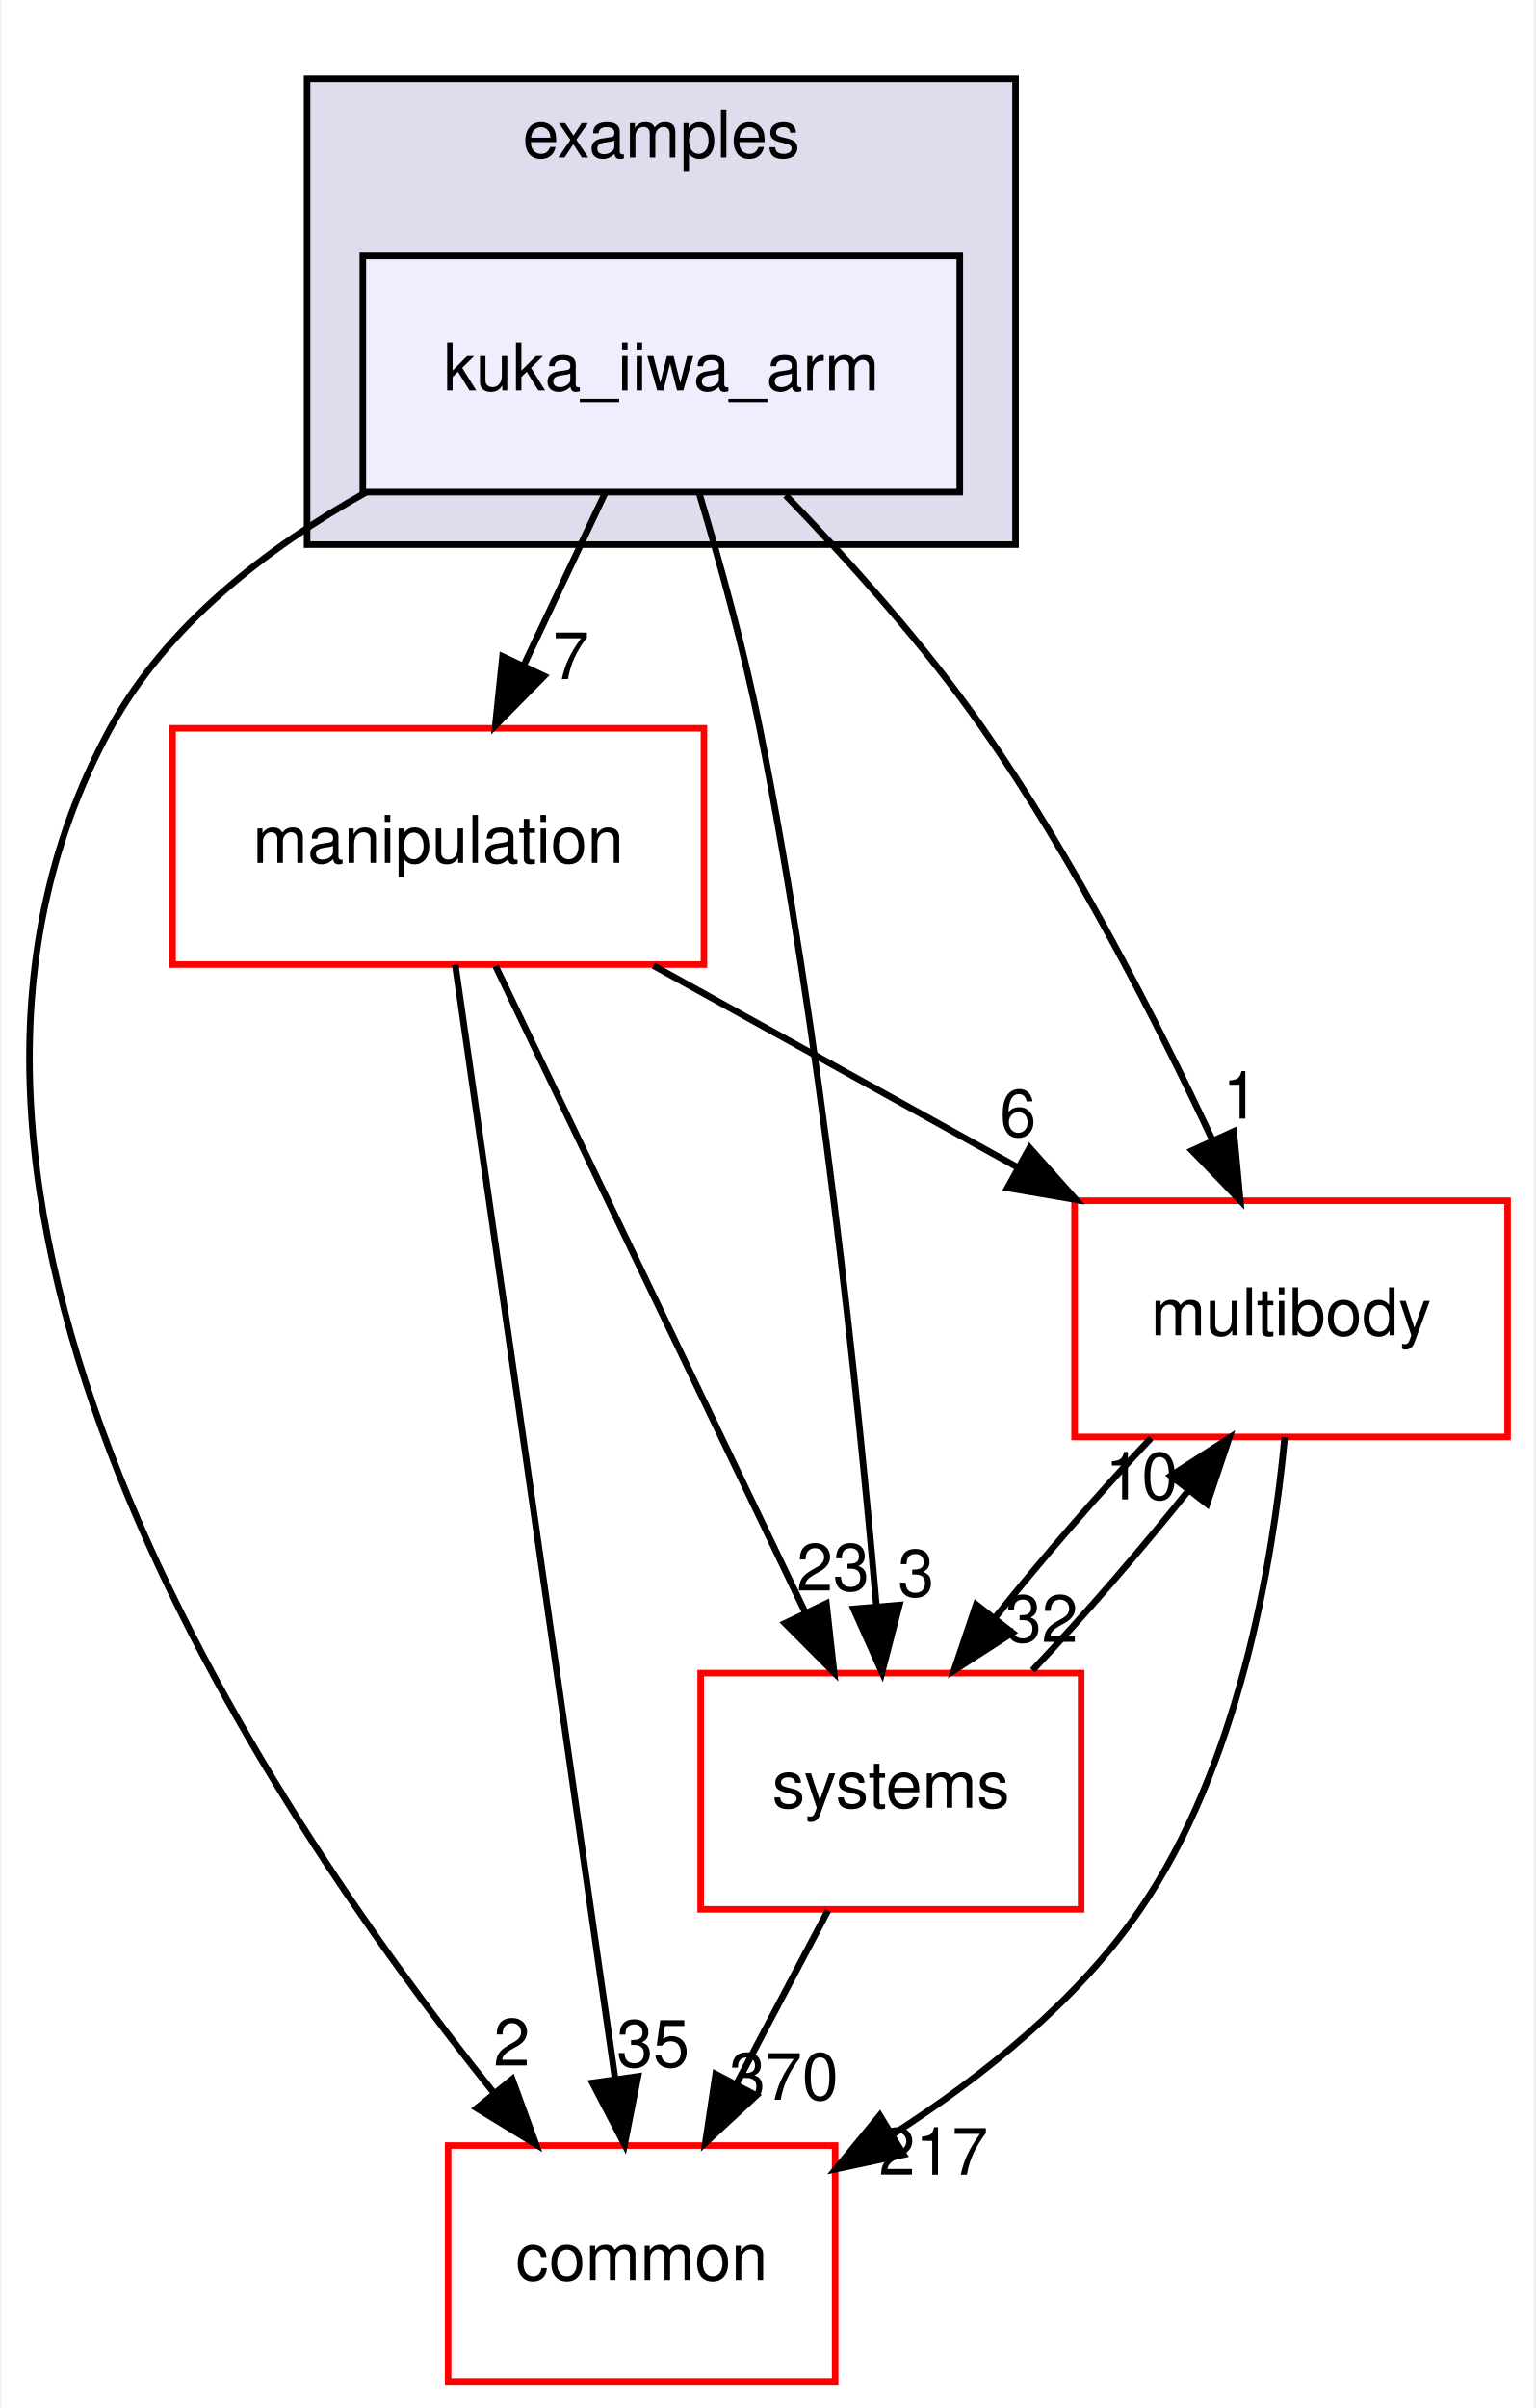
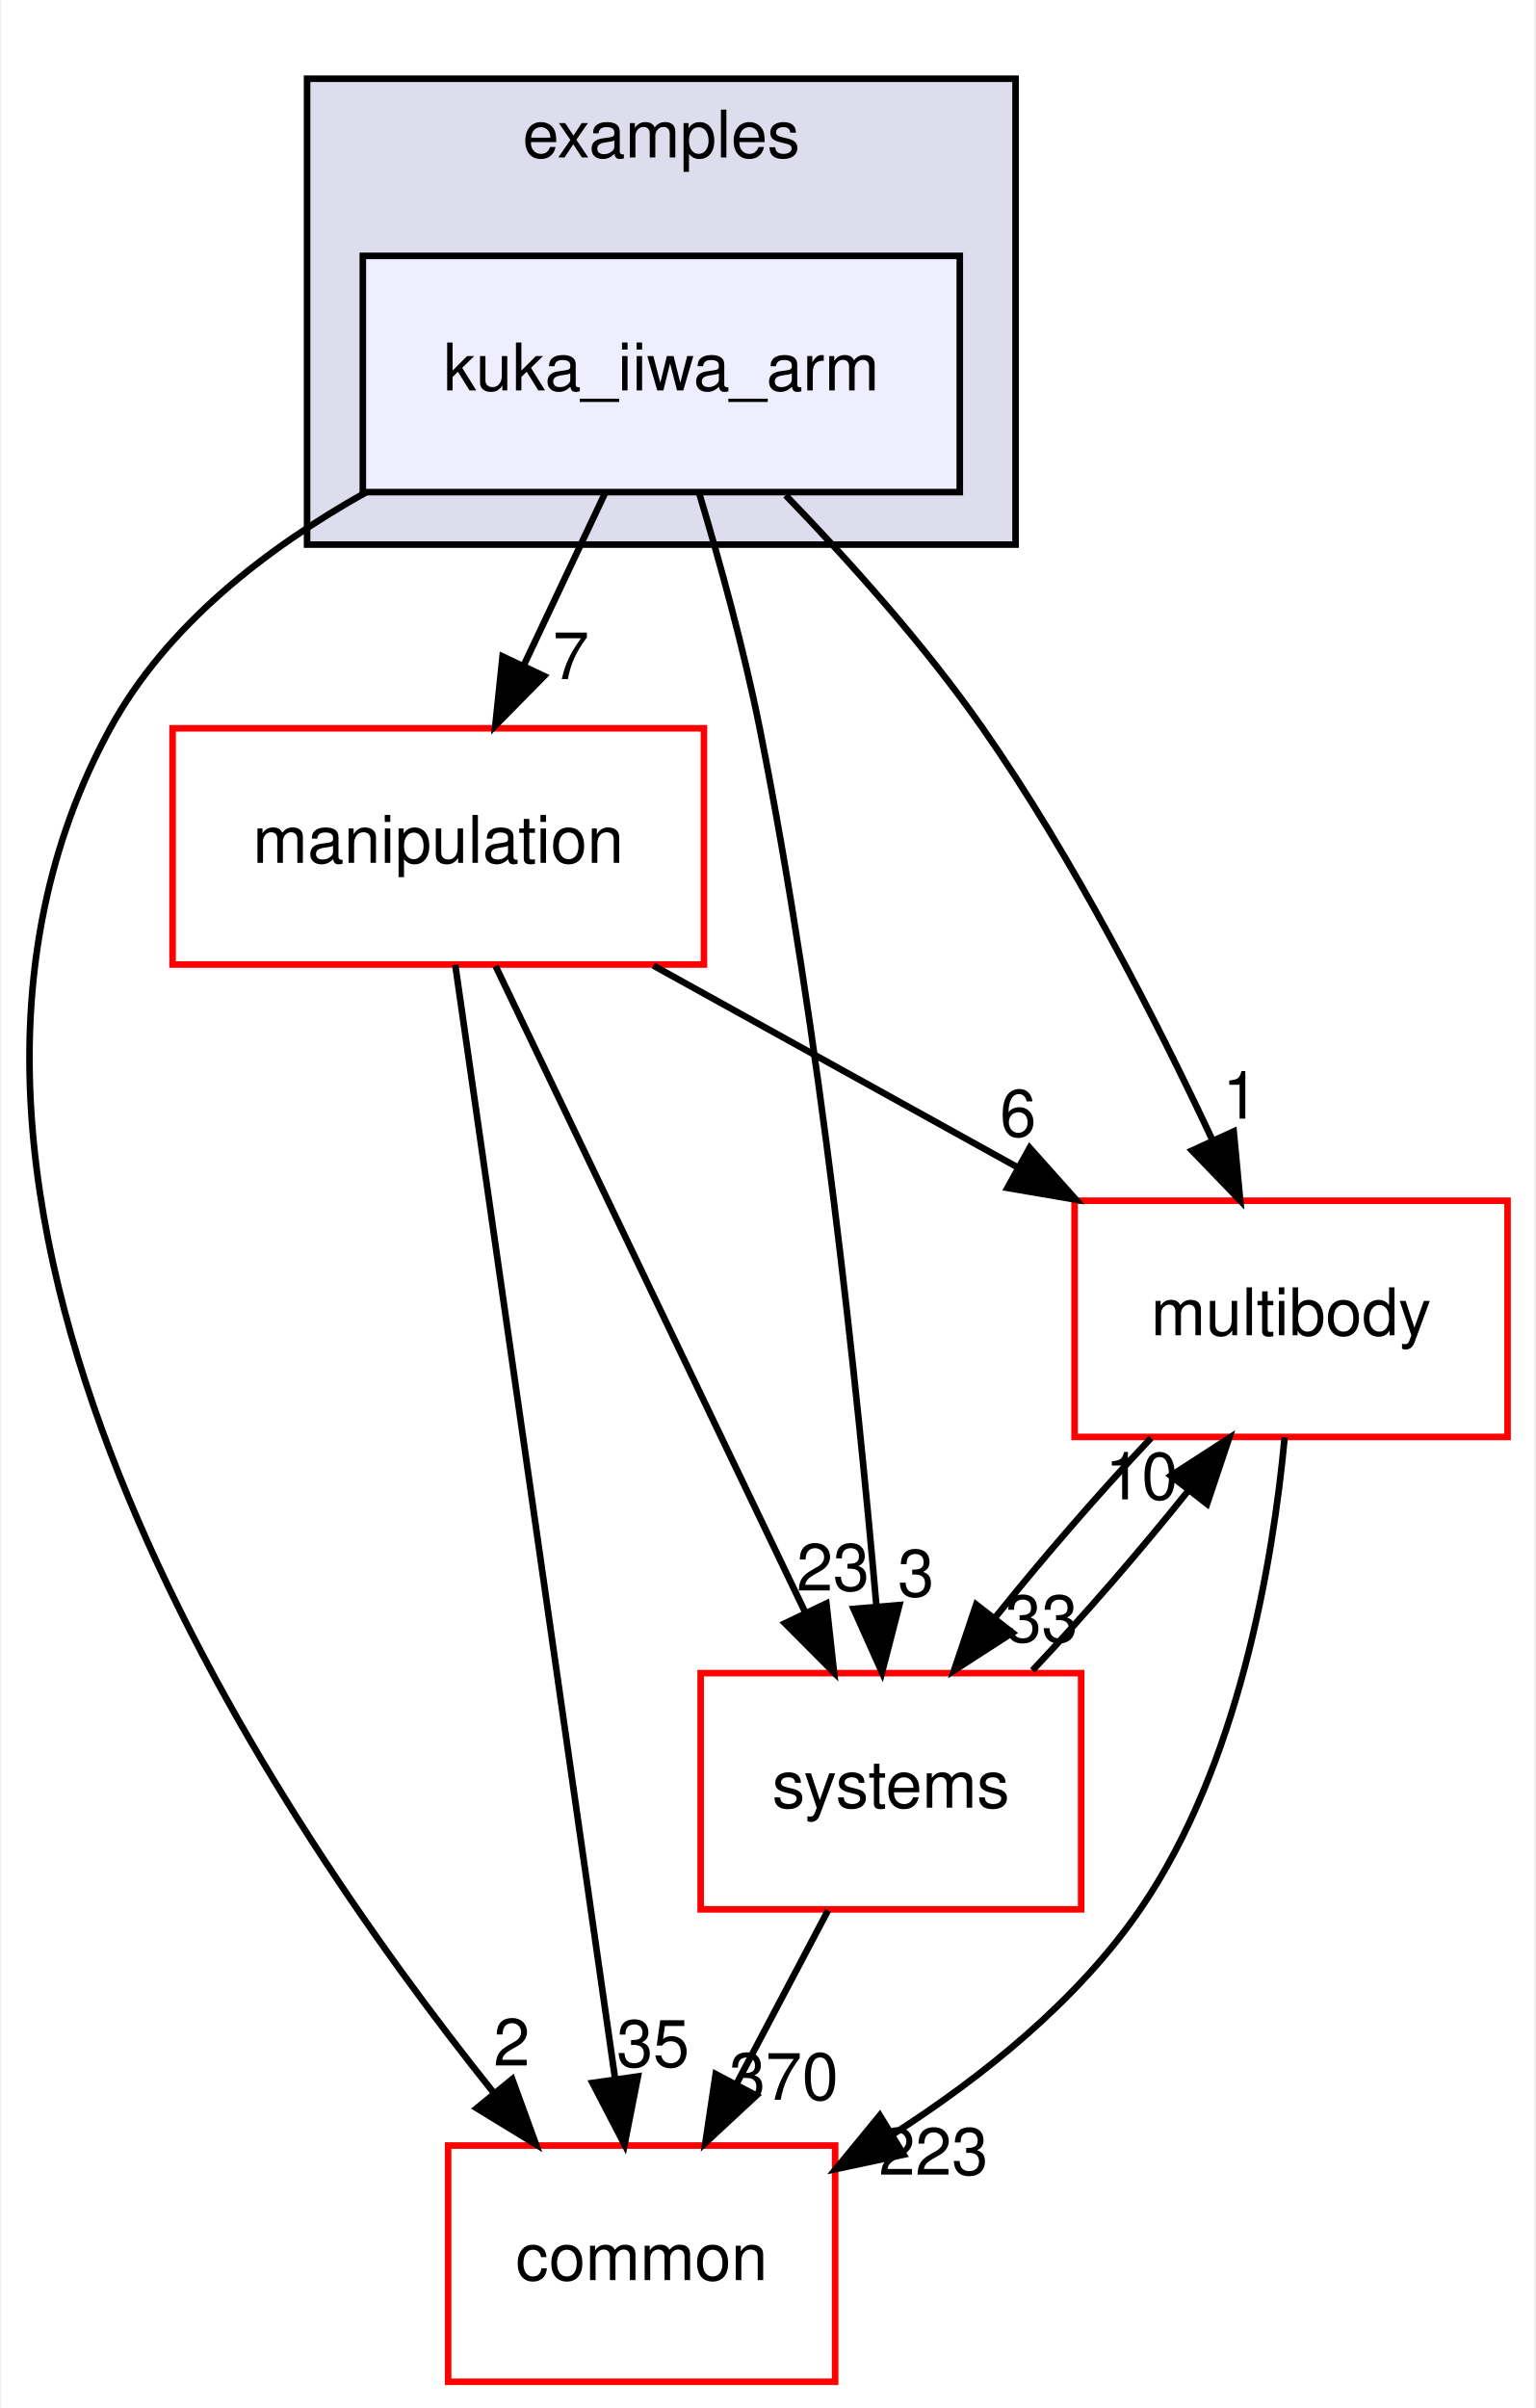
<svg xmlns="http://www.w3.org/2000/svg" xmlns:xlink="http://www.w3.org/1999/xlink" width="234pt" height="367pt" viewBox="0.00 0.00 233.62 367.00">
  <g id="graph0" class="graph" transform="scale(1 1) rotate(0) translate(4 363)">
    <polygon fill="#ffffff" stroke="transparent" points="-4,4 -4,-363 229.619,-363 229.619,4 -4,4" />
    <g id="clust1" class="cluster">
      <g id="a_clust1">
        <a xlink:href="dir_bf85a0c13984f214f436b2edc519c6dd.html" target="_top" xlink:title="examples">
          <polygon fill="#ddddee" stroke="#000000" points="42.619,-280 42.619,-351 150.619,-351 150.619,-280 42.619,-280" />
          <text text-anchor="middle" x="96.619" y="-339" font-family="Helvetica,sans-Serif" font-size="10.00" fill="#000000">examples</text>
        </a>
      </g>
    </g>
    <g id="node1" class="node">
      <g id="a_node1">
        <a xlink:href="dir_d42ade6542543a8b520c5d5191846d08.html" target="_top" xlink:title="kuka_iiwa_arm">
          <polygon fill="#eeeeff" stroke="#000000" points="142.119,-324 51.119,-324 51.119,-288 142.119,-288 142.119,-324" />
          <text text-anchor="middle" x="96.619" y="-303.5" font-family="Helvetica,sans-Serif" font-size="10.00" fill="#000000">kuka_iiwa_arm</text>
        </a>
      </g>
    </g>
    <g id="node2" class="node">
      <g id="a_node2">
        <a xlink:href="dir_39b8b3c6654246a9c12332c930bc7d3f.html" target="_top" xlink:title="multibody">
          <polygon fill="#ffffff" stroke="#ff0000" points="225.619,-180 159.619,-180 159.619,-144 225.619,-144 225.619,-180" />
          <text text-anchor="middle" x="192.619" y="-159.5" font-family="Helvetica,sans-Serif" font-size="10.00" fill="#000000">multibody</text>
        </a>
      </g>
    </g>
    <g id="edge1" class="edge">
      <path fill="none" stroke="#000000" d="M115.578,-287.515C125.24,-277.525 136.783,-264.667 145.619,-252 159.468,-232.147 171.982,-207.697 180.61,-189.293" />
      <polygon fill="#000000" stroke="#000000" points="183.877,-190.567 184.87,-180.019 177.516,-187.645 183.877,-190.567" />
      <g id="a_edge1-headlabel">
        <a xlink:href="dir_000020_000048.html" target="_top" xlink:title="1">
          <text text-anchor="middle" x="184.956" y="-192.518" font-family="Helvetica,sans-Serif" font-size="10.00" fill="#000000">1</text>
        </a>
      </g>
    </g>
    <g id="node3" class="node">
      <g id="a_node3">
        <a xlink:href="dir_758aa030403a70af025108ac41d12d0d.html" target="_top" xlink:title="manipulation">
          <polygon fill="#ffffff" stroke="#ff0000" points="103.119,-252 22.119,-252 22.119,-216 103.119,-216 103.119,-252" />
          <text text-anchor="middle" x="62.619" y="-231.5" font-family="Helvetica,sans-Serif" font-size="10.00" fill="#000000">manipulation</text>
        </a>
      </g>
    </g>
    <g id="edge2" class="edge">
      <path fill="none" stroke="#000000" d="M88.039,-287.831C84.283,-279.877 79.793,-270.369 75.639,-261.572" />
      <polygon fill="#000000" stroke="#000000" points="78.749,-259.961 71.314,-252.413 72.419,-262.95 78.749,-259.961" />
      <g id="a_edge2-headlabel">
        <a xlink:href="dir_000020_000041.html" target="_top" xlink:title="7">
          <text text-anchor="middle" x="82.851" y="-259.499" font-family="Helvetica,sans-Serif" font-size="10.00" fill="#000000">7</text>
        </a>
      </g>
    </g>
    <g id="node4" class="node">
      <g id="a_node4">
        <a xlink:href="dir_a36da230f0956f48b11c85f7d599788f.html" target="_top" xlink:title="common">
          <polygon fill="#ffffff" stroke="#ff0000" points="123.119,-36 64.119,-36 64.119,0 123.119,0 123.119,-36" />
          <text text-anchor="middle" x="93.619" y="-15.5" font-family="Helvetica,sans-Serif" font-size="10.00" fill="#000000">common</text>
        </a>
      </g>
    </g>
    <g id="edge3" class="edge">
      <path fill="none" stroke="#000000" d="M51.64,-287.986C36.445,-279.476 21.176,-267.673 12.619,-252 -25.99,-181.281 35.348,-88.689 70.983,-44.156" />
      <polygon fill="#000000" stroke="#000000" points="73.898,-46.12 77.519,-36.163 68.479,-41.689 73.898,-46.12" />
      <g id="a_edge3-headlabel">
        <a xlink:href="dir_000020_000006.html" target="_top" xlink:title="2">
          <text text-anchor="middle" x="73.82" y="-48.2" font-family="Helvetica,sans-Serif" font-size="10.00" fill="#000000">2</text>
        </a>
      </g>
    </g>
    <g id="node5" class="node">
      <g id="a_node5">
        <a xlink:href="dir_b7a0e33b407baa23d8a077e33033c988.html" target="_top" xlink:title="systems">
          <polygon fill="#ffffff" stroke="#ff0000" points="160.619,-108 102.619,-108 102.619,-72 160.619,-72 160.619,-108" />
          <text text-anchor="middle" x="131.619" y="-87.5" font-family="Helvetica,sans-Serif" font-size="10.00" fill="#000000">systems</text>
        </a>
      </g>
    </g>
    <g id="edge4" class="edge">
      <path fill="none" stroke="#000000" d="M102.439,-287.668C105.549,-277.292 109.221,-264.023 111.619,-252 120.883,-205.559 126.575,-150.719 129.41,-118.234" />
      <polygon fill="#000000" stroke="#000000" points="132.911,-118.378 130.263,-108.119 125.935,-117.789 132.911,-118.378" />
      <g id="a_edge4-headlabel">
        <a xlink:href="dir_000020_000072.html" target="_top" xlink:title="3">
          <text text-anchor="middle" x="135.438" y="-119.698" font-family="Helvetica,sans-Serif" font-size="10.00" fill="#000000">3</text>
        </a>
      </g>
    </g>
    <g id="edge5" class="edge">
      <path fill="none" stroke="#000000" d="M191.643,-143.932C189.817,-124.608 184.588,-93.805 169.619,-72 160.075,-58.098 145.713,-46.568 132.034,-37.782" />
      <polygon fill="#000000" stroke="#000000" points="133.564,-34.616 123.202,-32.407 129.925,-40.595 133.564,-34.616" />
      <g id="a_edge5-headlabel">
-         <a xlink:href="dir_000048_000006.html" target="_top" xlink:title="217">
-           <text text-anchor="middle" x="138.11" y="-31.559" font-family="Helvetica,sans-Serif" font-size="10.00" fill="#000000">217</text>
+         <a xlink:href="dir_000048_000006.html" target="_top" xlink:title="223">
+           <text text-anchor="middle" x="138.11" y="-31.559" font-family="Helvetica,sans-Serif" font-size="10.00" fill="#000000">223</text>
        </a>
      </g>
    </g>
    <g id="edge6" class="edge">
      <path fill="none" stroke="#000000" d="M171.274,-143.831C163.44,-135.539 154.789,-125.557 147.496,-116.453" />
      <polygon fill="#000000" stroke="#000000" points="150.145,-114.158 141.243,-108.413 144.62,-118.456 150.145,-114.158" />
      <g id="a_edge6-headlabel">
-         <a xlink:href="dir_000048_000072.html" target="_top" xlink:title="32">
-           <text text-anchor="middle" x="154.593" y="-112.752" font-family="Helvetica,sans-Serif" font-size="10.00" fill="#000000">32</text>
+         <a xlink:href="dir_000048_000072.html" target="_top" xlink:title="33">
+           <text text-anchor="middle" x="154.593" y="-112.752" font-family="Helvetica,sans-Serif" font-size="10.00" fill="#000000">33</text>
        </a>
      </g>
    </g>
    <g id="edge7" class="edge">
      <path fill="none" stroke="#000000" d="M95.424,-215.831C112.205,-206.537 132.817,-195.121 150.735,-185.197" />
      <polygon fill="#000000" stroke="#000000" points="152.773,-188.07 159.825,-180.163 149.381,-181.946 152.773,-188.07" />
      <g id="a_edge7-headlabel">
        <a xlink:href="dir_000041_000048.html" target="_top" xlink:title="6">
          <text text-anchor="middle" x="151.004" y="-189.795" font-family="Helvetica,sans-Serif" font-size="10.00" fill="#000000">6</text>
        </a>
      </g>
    </g>
    <g id="edge8" class="edge">
      <path fill="none" stroke="#000000" d="M65.209,-215.956C70.611,-178.314 83.115,-91.187 89.583,-46.125" />
      <polygon fill="#000000" stroke="#000000" points="93.059,-46.541 91.015,-36.145 86.13,-45.546 93.059,-46.541" />
      <g id="a_edge8-headlabel">
        <a xlink:href="dir_000041_000006.html" target="_top" xlink:title="35">
          <text text-anchor="middle" x="95.359" y="-48.002" font-family="Helvetica,sans-Serif" font-size="10.00" fill="#000000">35</text>
        </a>
      </g>
    </g>
    <g id="edge9" class="edge">
      <path fill="none" stroke="#000000" d="M71.358,-215.762C83.282,-190.876 104.746,-146.082 118.578,-117.216" />
      <polygon fill="#000000" stroke="#000000" points="121.786,-118.62 122.951,-108.09 115.473,-115.595 121.786,-118.62" />
      <g id="a_edge9-headlabel">
        <a xlink:href="dir_000041_000072.html" target="_top" xlink:title="23">
          <text text-anchor="middle" x="122.793" y="-120.589" font-family="Helvetica,sans-Serif" font-size="10.00" fill="#000000">23</text>
        </a>
      </g>
    </g>
    <g id="edge10" class="edge">
      <path fill="none" stroke="#000000" d="M153.195,-108.413C161.045,-116.739 169.69,-126.728 176.956,-135.814" />
      <polygon fill="#000000" stroke="#000000" points="174.282,-138.078 183.179,-143.831 179.812,-133.786 174.282,-138.078" />
      <g id="a_edge10-headlabel">
        <a xlink:href="dir_000072_000048.html" target="_top" xlink:title="10">
          <text text-anchor="middle" x="169.835" y="-134.479" font-family="Helvetica,sans-Serif" font-size="10.00" fill="#000000">10</text>
        </a>
      </g>
    </g>
    <g id="edge11" class="edge">
      <path fill="none" stroke="#000000" d="M122.03,-71.831C117.787,-63.792 112.707,-54.167 108.023,-45.292" />
      <polygon fill="#000000" stroke="#000000" points="111.1,-43.623 103.337,-36.413 104.909,-46.891 111.1,-43.623" />
      <g id="a_edge11-headlabel">
        <a xlink:href="dir_000072_000006.html" target="_top" xlink:title="370">
          <text text-anchor="middle" x="115.289" y="-42.977" font-family="Helvetica,sans-Serif" font-size="10.00" fill="#000000">370</text>
        </a>
      </g>
    </g>
  </g>
</svg>
